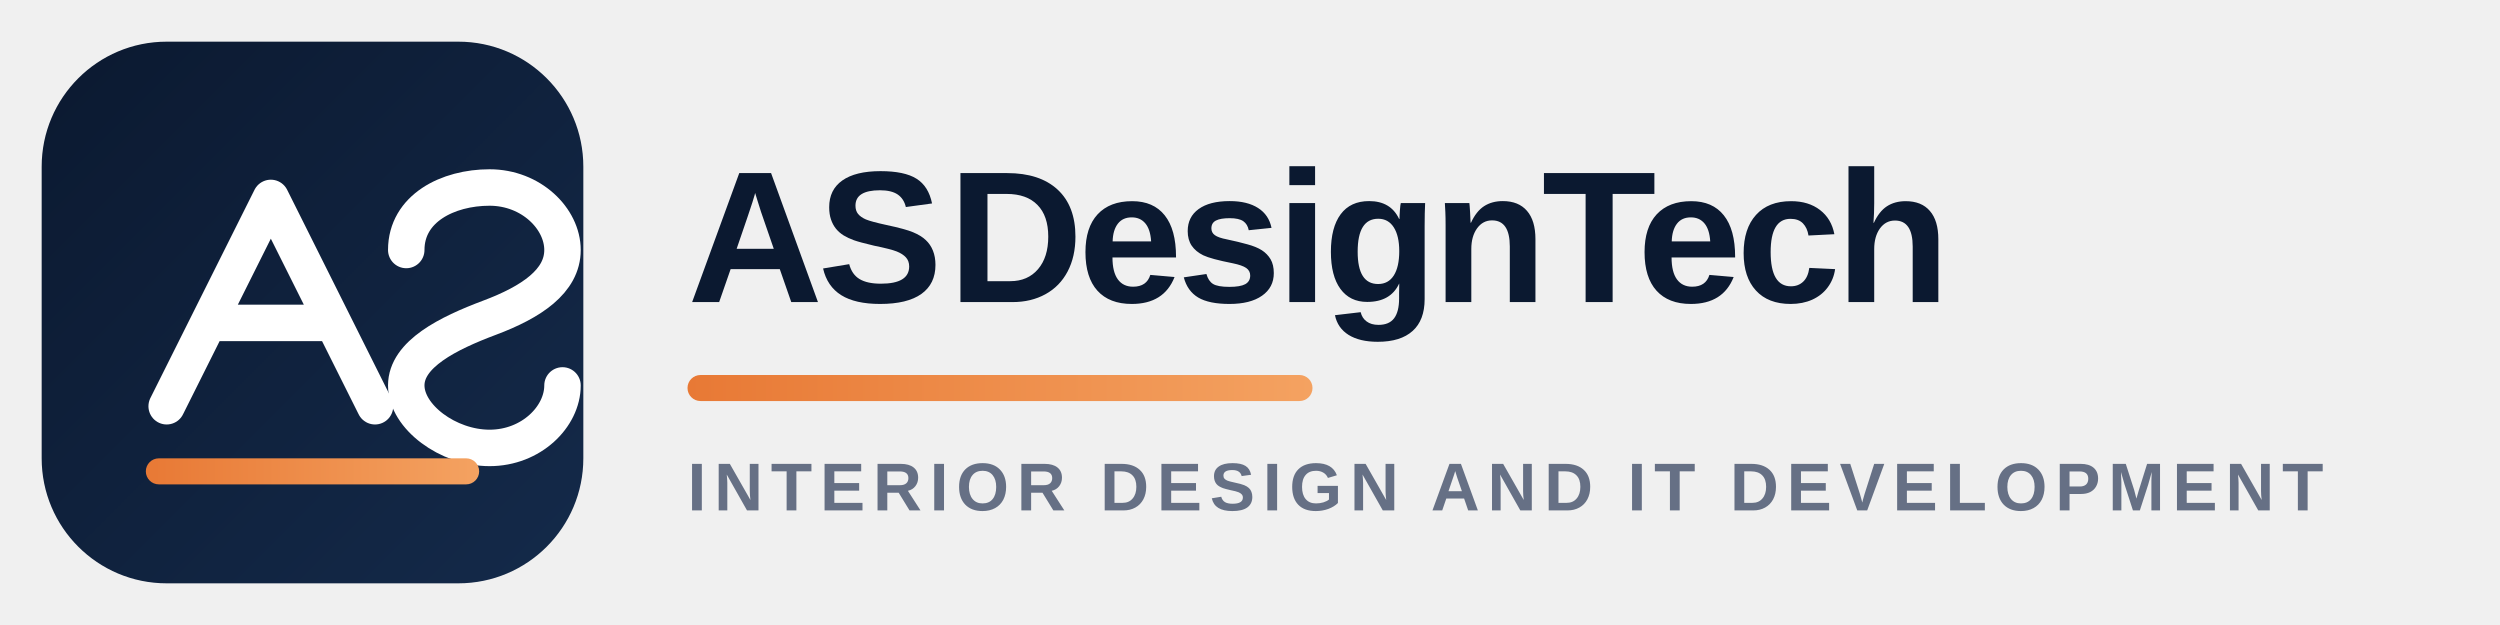
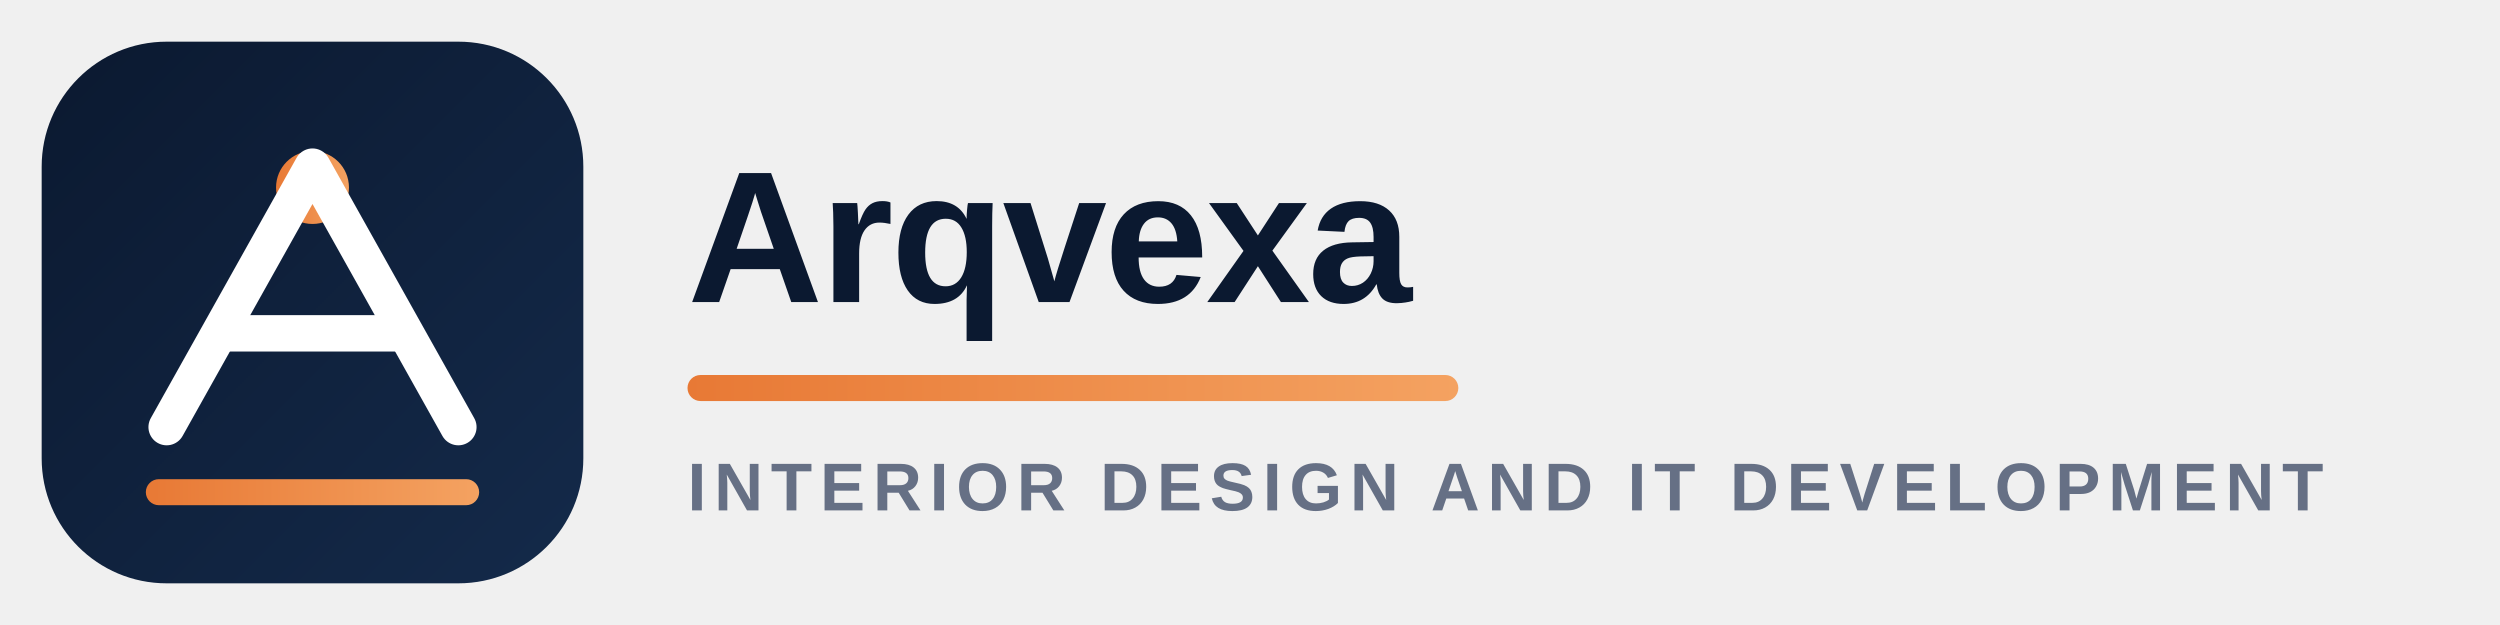
- <svg xmlns="http://www.w3.org/2000/svg" width="480" height="120" viewBox="0 0 480 120" role="img" aria-label="AS DesignTech">
+ <svg xmlns="http://www.w3.org/2000/svg" width="480" height="120" viewBox="0 0 480 120" role="img" aria-label="Arqvexa">
  <defs>
    <linearGradient id="bg" x1="0%" y1="0%" x2="100%" y2="100%">
      <stop offset="0%" stop-color="#0b1930" />
      <stop offset="100%" stop-color="#142a4a" />
    </linearGradient>
    <linearGradient id="accent" x1="0%" y1="0%" x2="100%" y2="0%">
      <stop offset="0%" stop-color="#e87935" />
      <stop offset="100%" stop-color="#f4a261" />
    </linearGradient>
  </defs>
  <rect x="8" y="8" width="104" height="104" rx="24" fill="url(#bg)" />
-   <path d="M32 78 L52 38 L72 78 M40 62 H64" fill="none" stroke="#fff" stroke-width="7" stroke-linecap="round" stroke-linejoin="round" />
-   <path d="M78 48 C78 40 86 36 94 36 C102 36 108 42 108 48 C108 54 102 58 94 61 C86 64 78 68 78 74 C78 80 86 86 94 86 C102 86 108 80 108 74" fill="none" stroke="#fff" stroke-width="7" stroke-linecap="round" />
-   <rect x="28" y="88" width="64" height="5" rx="2.5" fill="url(#accent)" />
-   <text x="132" y="58" font-family="Arial, Helvetica, sans-serif" font-size="36" font-weight="800" fill="#0b1930" letter-spacing="-1">AS</text>
-   <text x="182" y="58" font-family="Arial, Helvetica, sans-serif" font-size="36" font-weight="800" fill="#0b1930" letter-spacing="-1">DesignTech</text>
-   <rect x="132" y="72" width="120" height="5" rx="2.5" fill="url(#accent)" />
+   <circle cx="60" cy="36" r="7" fill="url(#accent)" />
+   <path d="M32 82 L60 32 L88 82" fill="none" stroke="#fff" stroke-width="7" stroke-linecap="round" stroke-linejoin="round" />
+   <path d="M44 64 H76" fill="none" stroke="#fff" stroke-width="7" stroke-linecap="round" />
+   <rect x="28" y="92" width="64" height="5" rx="2.5" fill="url(#accent)" />
+   <text x="132" y="58" font-family="Arial, Helvetica, sans-serif" font-size="36" font-weight="800" fill="#0b1930" letter-spacing="-0.5">Arqvexa</text>
+   <rect x="132" y="72" width="148" height="5" rx="2.5" fill="url(#accent)" />
  <text x="132" y="98" font-family="Arial, Helvetica, sans-serif" font-size="13" font-weight="600" fill="#667085" letter-spacing="1.5">INTERIOR DESIGN AND IT DEVELOPMENT</text>
</svg>
